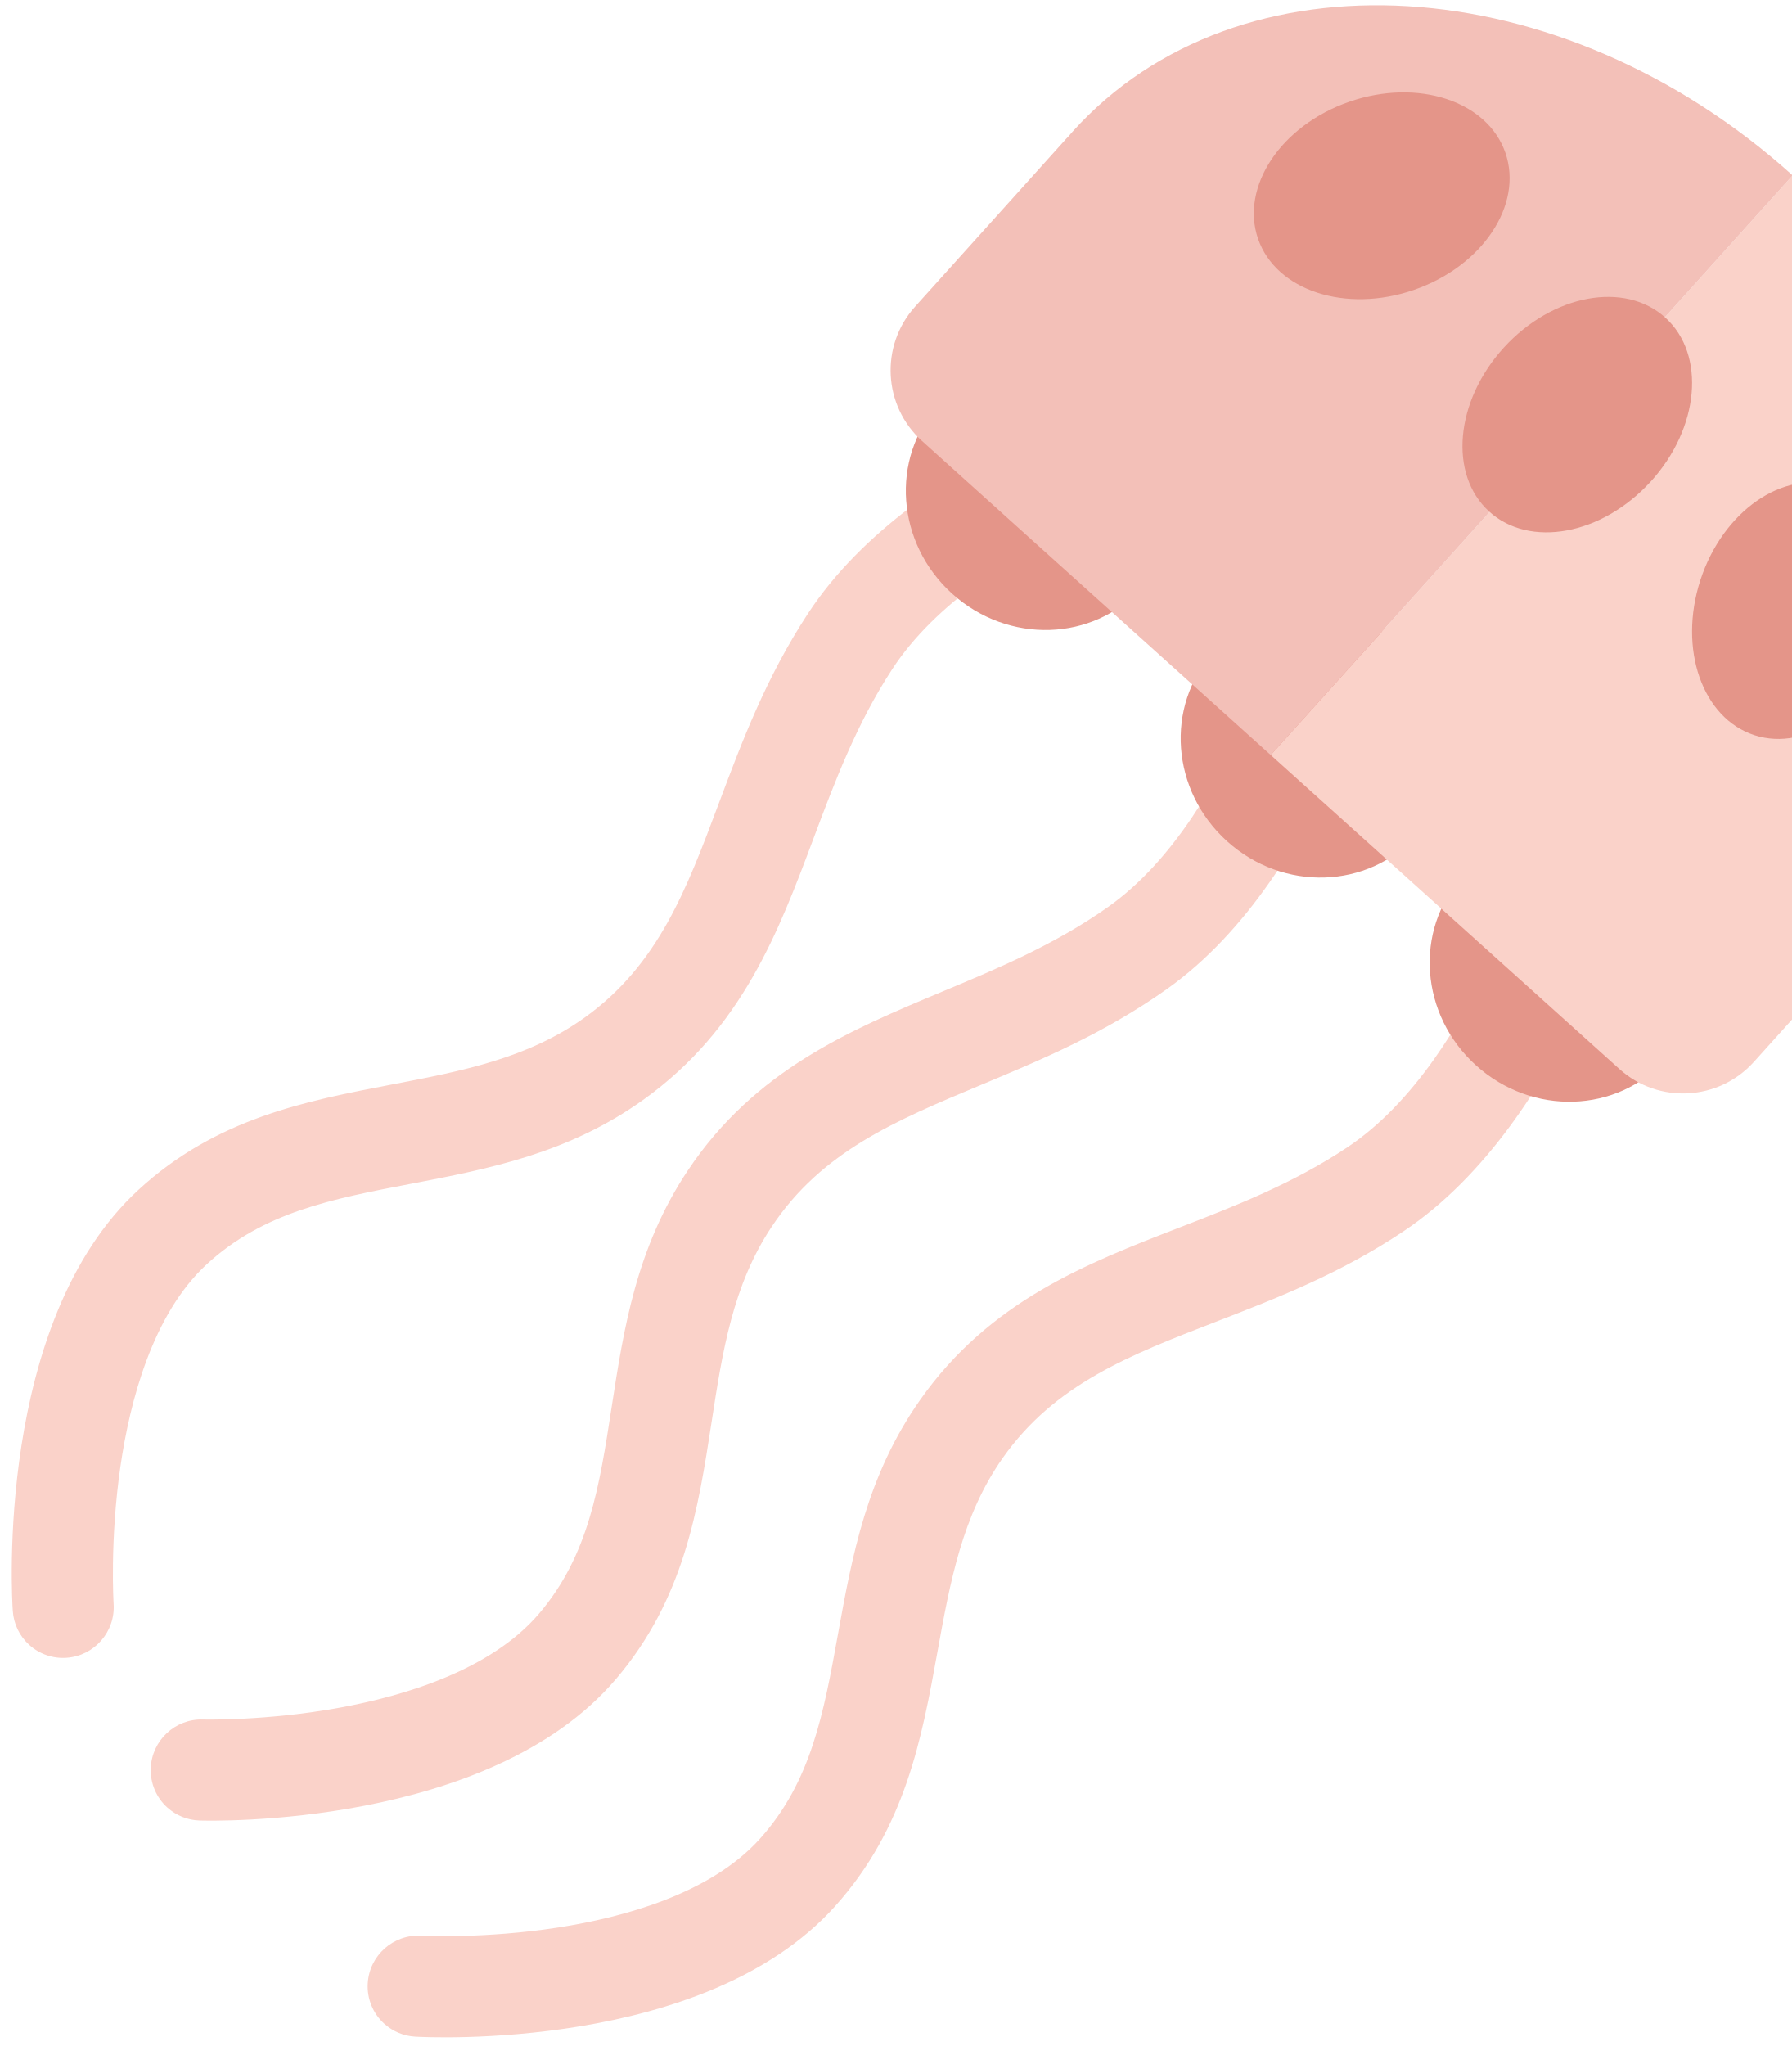
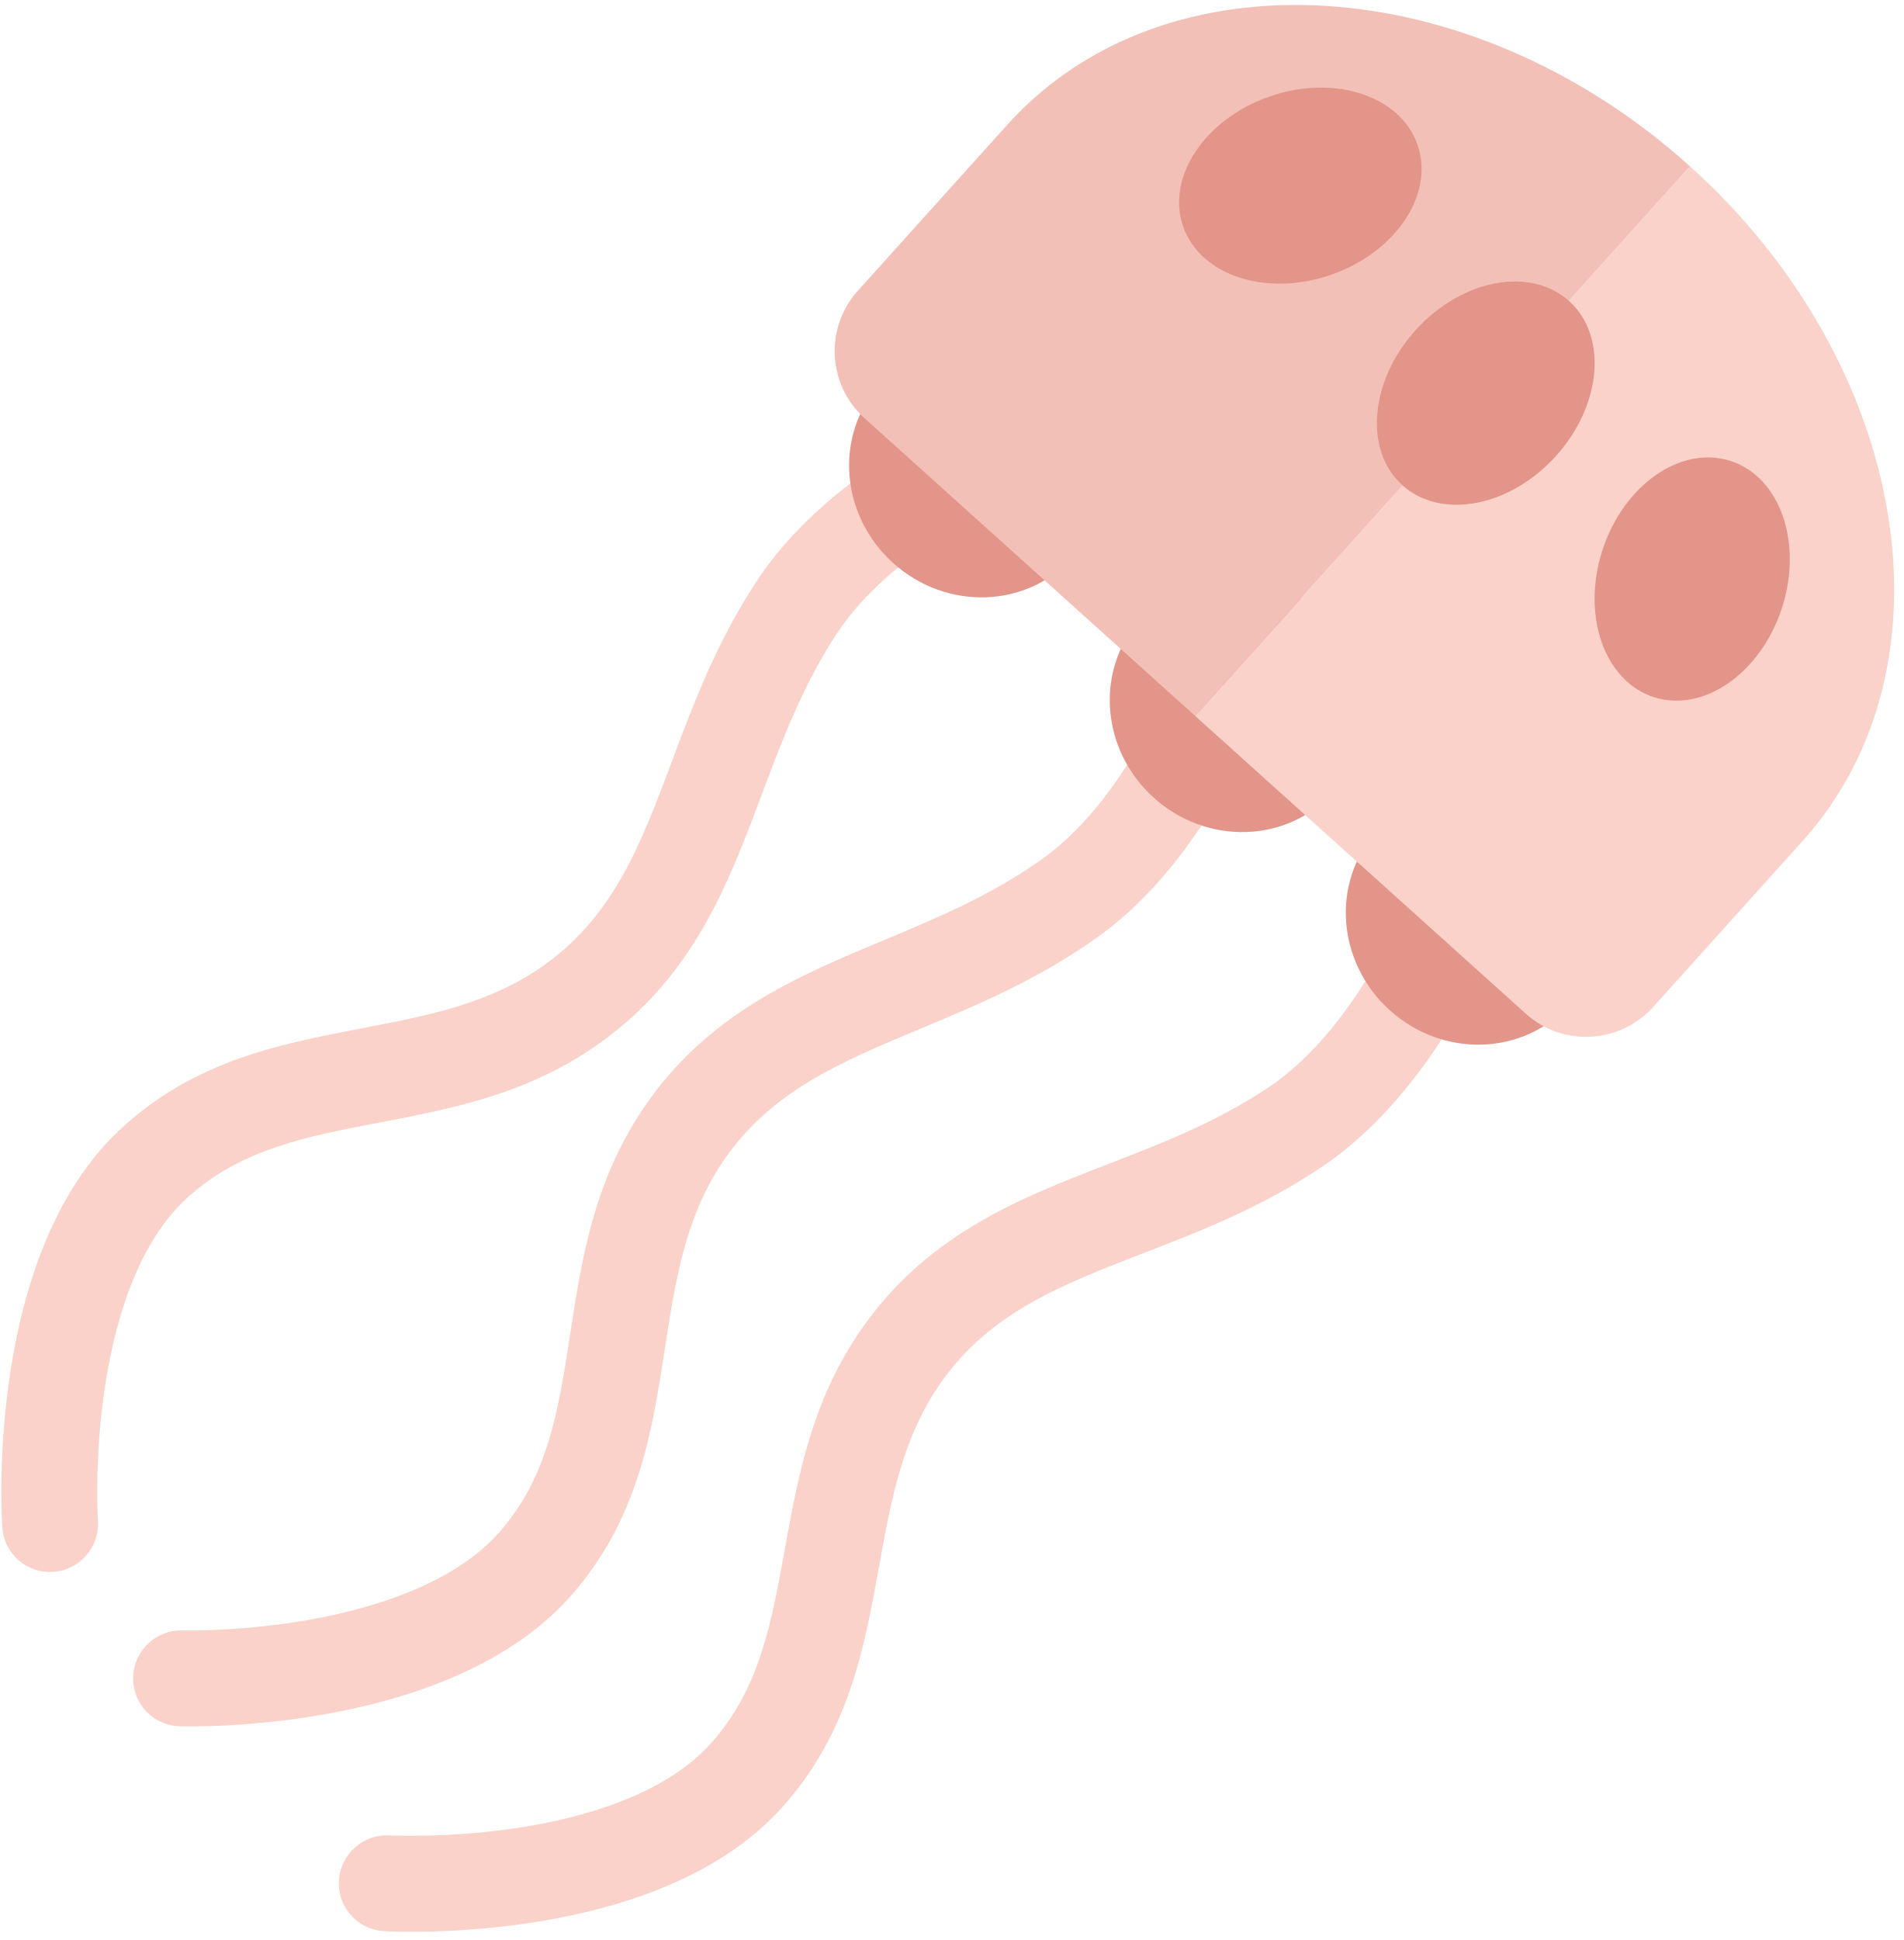
- <svg xmlns="http://www.w3.org/2000/svg" width="141" height="161" viewBox="0 0 141 161">
+ <svg xmlns="http://www.w3.org/2000/svg" width="158" height="161" viewBox="0 0 158 161">
  <g fill="none" fill-rule="evenodd">
-     <path d="M30.252 159.254a3.964 3.964 0 0 1-1.308-3.19 3.99 3.99 0 0 1 4.21-3.744c.044.002 4.96.26 10.814-.652 5.073-.79 11.936-2.64 15.83-6.964 4.05-4.5 5.027-9.89 6.157-16.133 1.108-6.115 2.253-12.44 6.472-18.426 5.48-7.774 13.064-10.71 20.398-13.55 4.41-1.706 8.968-3.472 13.235-6.326 10.413-6.967 15.13-25.037 15.176-25.218a3.988 3.988 0 0 1 4.836-2.883 3.968 3.968 0 0 1 2.875 4.826c-.22.862-5.5 21.206-18.474 29.886-5 3.344-9.977 5.27-14.79 7.134-6.798 2.632-12.67 4.905-16.757 10.705-3.204 4.544-4.146 9.746-5.143 15.253-1.234 6.816-2.51 13.865-8.08 20.05-10.28 11.416-32.102 10.294-33.026 10.24a3.95 3.95 0 0 1-2.425-1.01M2.306 129.44a3.95 3.95 0 0 1-1.3-2.68c-.064-.922-1.41-22.737 9.897-33.136 6.126-5.634 13.16-6.983 19.96-8.287 5.496-1.054 10.687-2.05 15.198-5.3 5.758-4.15 7.97-10.044 10.53-16.87 1.814-4.834 3.69-9.83 6.982-14.866C72.116 35.237 92.4 29.745 93.26 29.518a3.967 3.967 0 0 1 4.857 2.828 3.988 3.988 0 0 1-2.837 4.864c-.27.072-18.213 4.977-25.053 15.437-2.81 4.296-4.528 8.875-6.19 13.3-2.762 7.366-5.62 14.982-13.335 20.543-5.94 4.28-12.252 5.49-18.356 6.662-6.23 1.195-11.61 2.227-16.065 6.324-4.282 3.94-6.06 10.822-6.8 15.904-.85 5.865-.54 10.78-.538 10.828a3.99 3.99 0 0 1-3.703 4.242 3.958 3.958 0 0 1-2.934-1.01M13.177 142.245a3.962 3.962 0 0 1-1.312-3.085 3.99 3.99 0 0 1 4.11-3.852c.044 0 4.966.13 10.795-.936 5.05-.924 11.862-2.954 15.64-7.38 3.932-4.603 4.766-10.018 5.73-16.287.948-6.144 1.926-12.497 5.986-18.59C59.4 84.198 66.904 81.064 74.16 78.03c4.364-1.822 8.875-3.707 13.065-6.673 10.27-7.27 14.466-25.423 14.507-25.605a3.987 3.987 0 0 1 4.756-3.015 3.97 3.97 0 0 1 3.004 4.75c-.196.868-4.94 21.343-17.68 30.362-4.91 3.475-9.836 5.532-14.598 7.522-6.727 2.81-12.536 5.236-16.47 11.143-3.084 4.626-3.888 9.85-4.74 15.383-1.054 6.845-2.144 13.924-7.55 20.253-9.975 11.684-31.822 11.137-32.747 11.108a3.953 3.953 0 0 1-2.53-1.015" fill="#FAD2C9" />
-     <path d="M89.838 46.26c-3.81 4.23-10.475 4.44-14.89.466-4.412-3.974-4.9-10.625-1.092-14.856 3.81-4.23 10.475-4.44 14.888-.465 4.414 3.974 4.903 10.625 1.094 14.856M111.472 65.74c-3.81 4.23-10.475 4.44-14.888.465C92.17 62.23 91.68 55.58 95.49 51.35c3.81-4.23 10.475-4.44 14.888-.466 4.414 3.974 4.903 10.625 1.094 14.856M131.067 83.383c-3.81 4.23-10.475 4.44-14.89.465-4.412-3.973-4.902-10.625-1.092-14.855s10.475-4.44 14.888-.466 4.903 10.626 1.094 14.856" fill="#E49589" />
-     <path d="M150.42 69.81c13.072-14.52 8.892-39.596-9.337-56.01l-41.07 45.615 22.373 20.145 5.073 4.568c3.07 2.764 7.804 2.51 10.575-.566l11.913-13.23c.038-.043.07-.09.107-.132l.364-.39" fill="#FAD2C9" />
-     <path d="M141.083 13.8C122.853-2.61 97.48-4.147 84.406 10.37c-.12.134-.234.27-.35.404-.04.04-.082.077-.12.12l-11.914 13.23c-2.77 3.077-2.527 7.813.543 10.577l5.073 4.57 22.375 20.145 41.07-45.614z" fill="#F3C0B8" />
-     <path d="M148.717 50.462c-1.76 5.412-6.52 8.722-10.63 7.393-4.114-1.33-6.022-6.794-4.263-12.206 1.76-5.414 6.518-8.724 10.63-7.395 4.114 1.33 6.022 6.795 4.263 12.207M129.916 37.895c-3.835 4.208-9.532 5.26-12.725 2.35-3.192-2.91-2.673-8.682 1.162-12.89 3.835-4.207 9.532-5.26 12.725-2.35 3.194 2.912 2.674 8.682-1.16 12.89M111.297 22.806c-5.376 1.865-10.876.064-12.286-4.022-1.407-4.087 1.808-8.912 7.183-10.777 5.377-1.865 10.876-.064 12.286 4.022 1.408 4.087-1.807 8.91-7.183 10.776" fill="#E49589" />
+     <path d="M29.44 159.254a3.964 3.964 0 0 1-1.308-3.19 3.99 3.99 0 0 1 4.21-3.744c.043.002 4.96.26 10.814-.652 5.072-.79 11.936-2.64 15.83-6.964 4.05-4.5 5.027-9.89 6.157-16.133 1.108-6.115 2.253-12.44 6.472-18.426 5.48-7.774 13.063-10.71 20.398-13.55 4.41-1.706 8.967-3.472 13.235-6.326 10.413-6.967 15.13-25.037 15.176-25.218a3.988 3.988 0 0 1 4.835-2.883 3.968 3.968 0 0 1 2.874 4.826c-.218.862-5.5 21.206-18.474 29.886-5 3.344-9.976 5.27-14.79 7.134-6.797 2.632-12.668 4.905-16.756 10.705-3.204 4.544-4.146 9.746-5.143 15.253-1.233 6.816-2.51 13.865-8.078 20.05-10.28 11.416-32.103 10.294-33.027 10.24a3.95 3.95 0 0 1-2.426-1.01M1.494 129.44a3.95 3.95 0 0 1-1.302-2.68c-.063-.922-1.41-22.737 9.9-33.136 6.124-5.634 13.158-6.983 19.96-8.287 5.495-1.054 10.686-2.05 15.196-5.3 5.758-4.15 7.97-10.044 10.53-16.87 1.813-4.834 3.69-9.83 6.98-14.866 8.545-13.064 28.83-18.556 29.69-18.783a3.967 3.967 0 0 1 4.856 2.828 3.988 3.988 0 0 1-2.836 4.864c-.272.072-18.214 4.977-25.054 15.437-2.81 4.296-4.527 8.875-6.188 13.3-2.764 7.366-5.62 14.982-13.337 20.543-5.94 4.28-12.252 5.49-18.356 6.662-6.23 1.195-11.61 2.227-16.066 6.324-4.283 3.94-6.06 10.822-6.8 15.904-.852 5.865-.542 10.78-.54 10.828a3.99 3.99 0 0 1-3.702 4.242 3.958 3.958 0 0 1-2.932-1.01M12.365 142.245a3.962 3.962 0 0 1-1.312-3.085 3.99 3.99 0 0 1 4.11-3.852c.043 0 4.965.13 10.794-.936 5.05-.924 11.863-2.954 15.64-7.38 3.932-4.603 4.766-10.018 5.732-16.287.945-6.144 1.923-12.497 5.983-18.59 5.274-7.916 12.778-11.05 20.036-14.083 4.36-1.822 8.872-3.707 13.062-6.673 10.27-7.27 14.466-25.423 14.507-25.605a3.987 3.987 0 0 1 4.756-3.015 3.97 3.97 0 0 1 3.003 4.75c-.196.868-4.94 21.343-17.682 30.362-4.91 3.475-9.835 5.532-14.597 7.522-6.725 2.81-12.535 5.236-16.47 11.143-3.082 4.626-3.886 9.85-4.738 15.383-1.054 6.845-2.145 13.924-7.55 20.253-9.975 11.684-31.822 11.137-32.747 11.108a3.953 3.953 0 0 1-2.53-1.015" fill="#FAD2C9" />
+     <path d="M89.026 46.26c-3.81 4.23-10.476 4.44-14.89.466-4.412-3.974-4.902-10.625-1.093-14.856 3.81-4.23 10.476-4.44 14.89-.465 4.412 3.974 4.902 10.625 1.093 14.856M110.66 65.74c-3.81 4.23-10.476 4.44-14.89.465C91.36 62.23 90.87 55.58 94.678 51.35c3.81-4.23 10.476-4.44 14.89-.466 4.412 3.974 4.902 10.625 1.093 14.856M130.254 83.383c-3.81 4.23-10.475 4.44-14.888.465-4.413-3.973-4.903-10.625-1.094-14.855 3.81-4.23 10.475-4.44 14.888-.466 4.414 3.974 4.904 10.626 1.094 14.856" fill="#E49589" />
+     <path d="M149.606 69.81c13.073-14.52 8.893-39.596-9.335-56.01L99.2 59.416l22.374 20.145 5.073 4.568c3.07 2.764 7.805 2.51 10.575-.566l11.914-13.23c.038-.043.07-.09.106-.132.12-.13.245-.26.364-.39" fill="#FAD2C9" />
+     <path d="M140.27 13.8C122.042-2.61 96.667-4.147 83.594 10.37c-.12.134-.235.27-.352.404-.038.04-.08.077-.118.12L71.21 24.123c-2.77 3.077-2.528 7.813.543 10.577l5.073 4.57L99.2 59.414 140.27 13.8z" fill="#F3C0B8" />
+     <path d="M147.904 50.462c-1.76 5.412-6.52 8.722-10.63 7.393-4.114-1.33-6.022-6.794-4.263-12.206 1.76-5.414 6.52-8.724 10.633-7.395 4.112 1.33 6.02 6.795 4.26 12.207M129.103 37.895c-3.835 4.208-9.532 5.26-12.725 2.35-3.193-2.91-2.673-8.682 1.16-12.89 3.837-4.207 9.534-5.26 12.727-2.35 3.193 2.912 2.673 8.682-1.162 12.89M110.485 22.806c-5.376 1.865-10.876.064-12.286-4.022-1.41-4.087 1.805-8.912 7.18-10.777 5.377-1.865 10.877-.064 12.286 4.022 1.41 4.087-1.806 8.91-7.18 10.776" fill="#E49589" />
  </g>
</svg>
